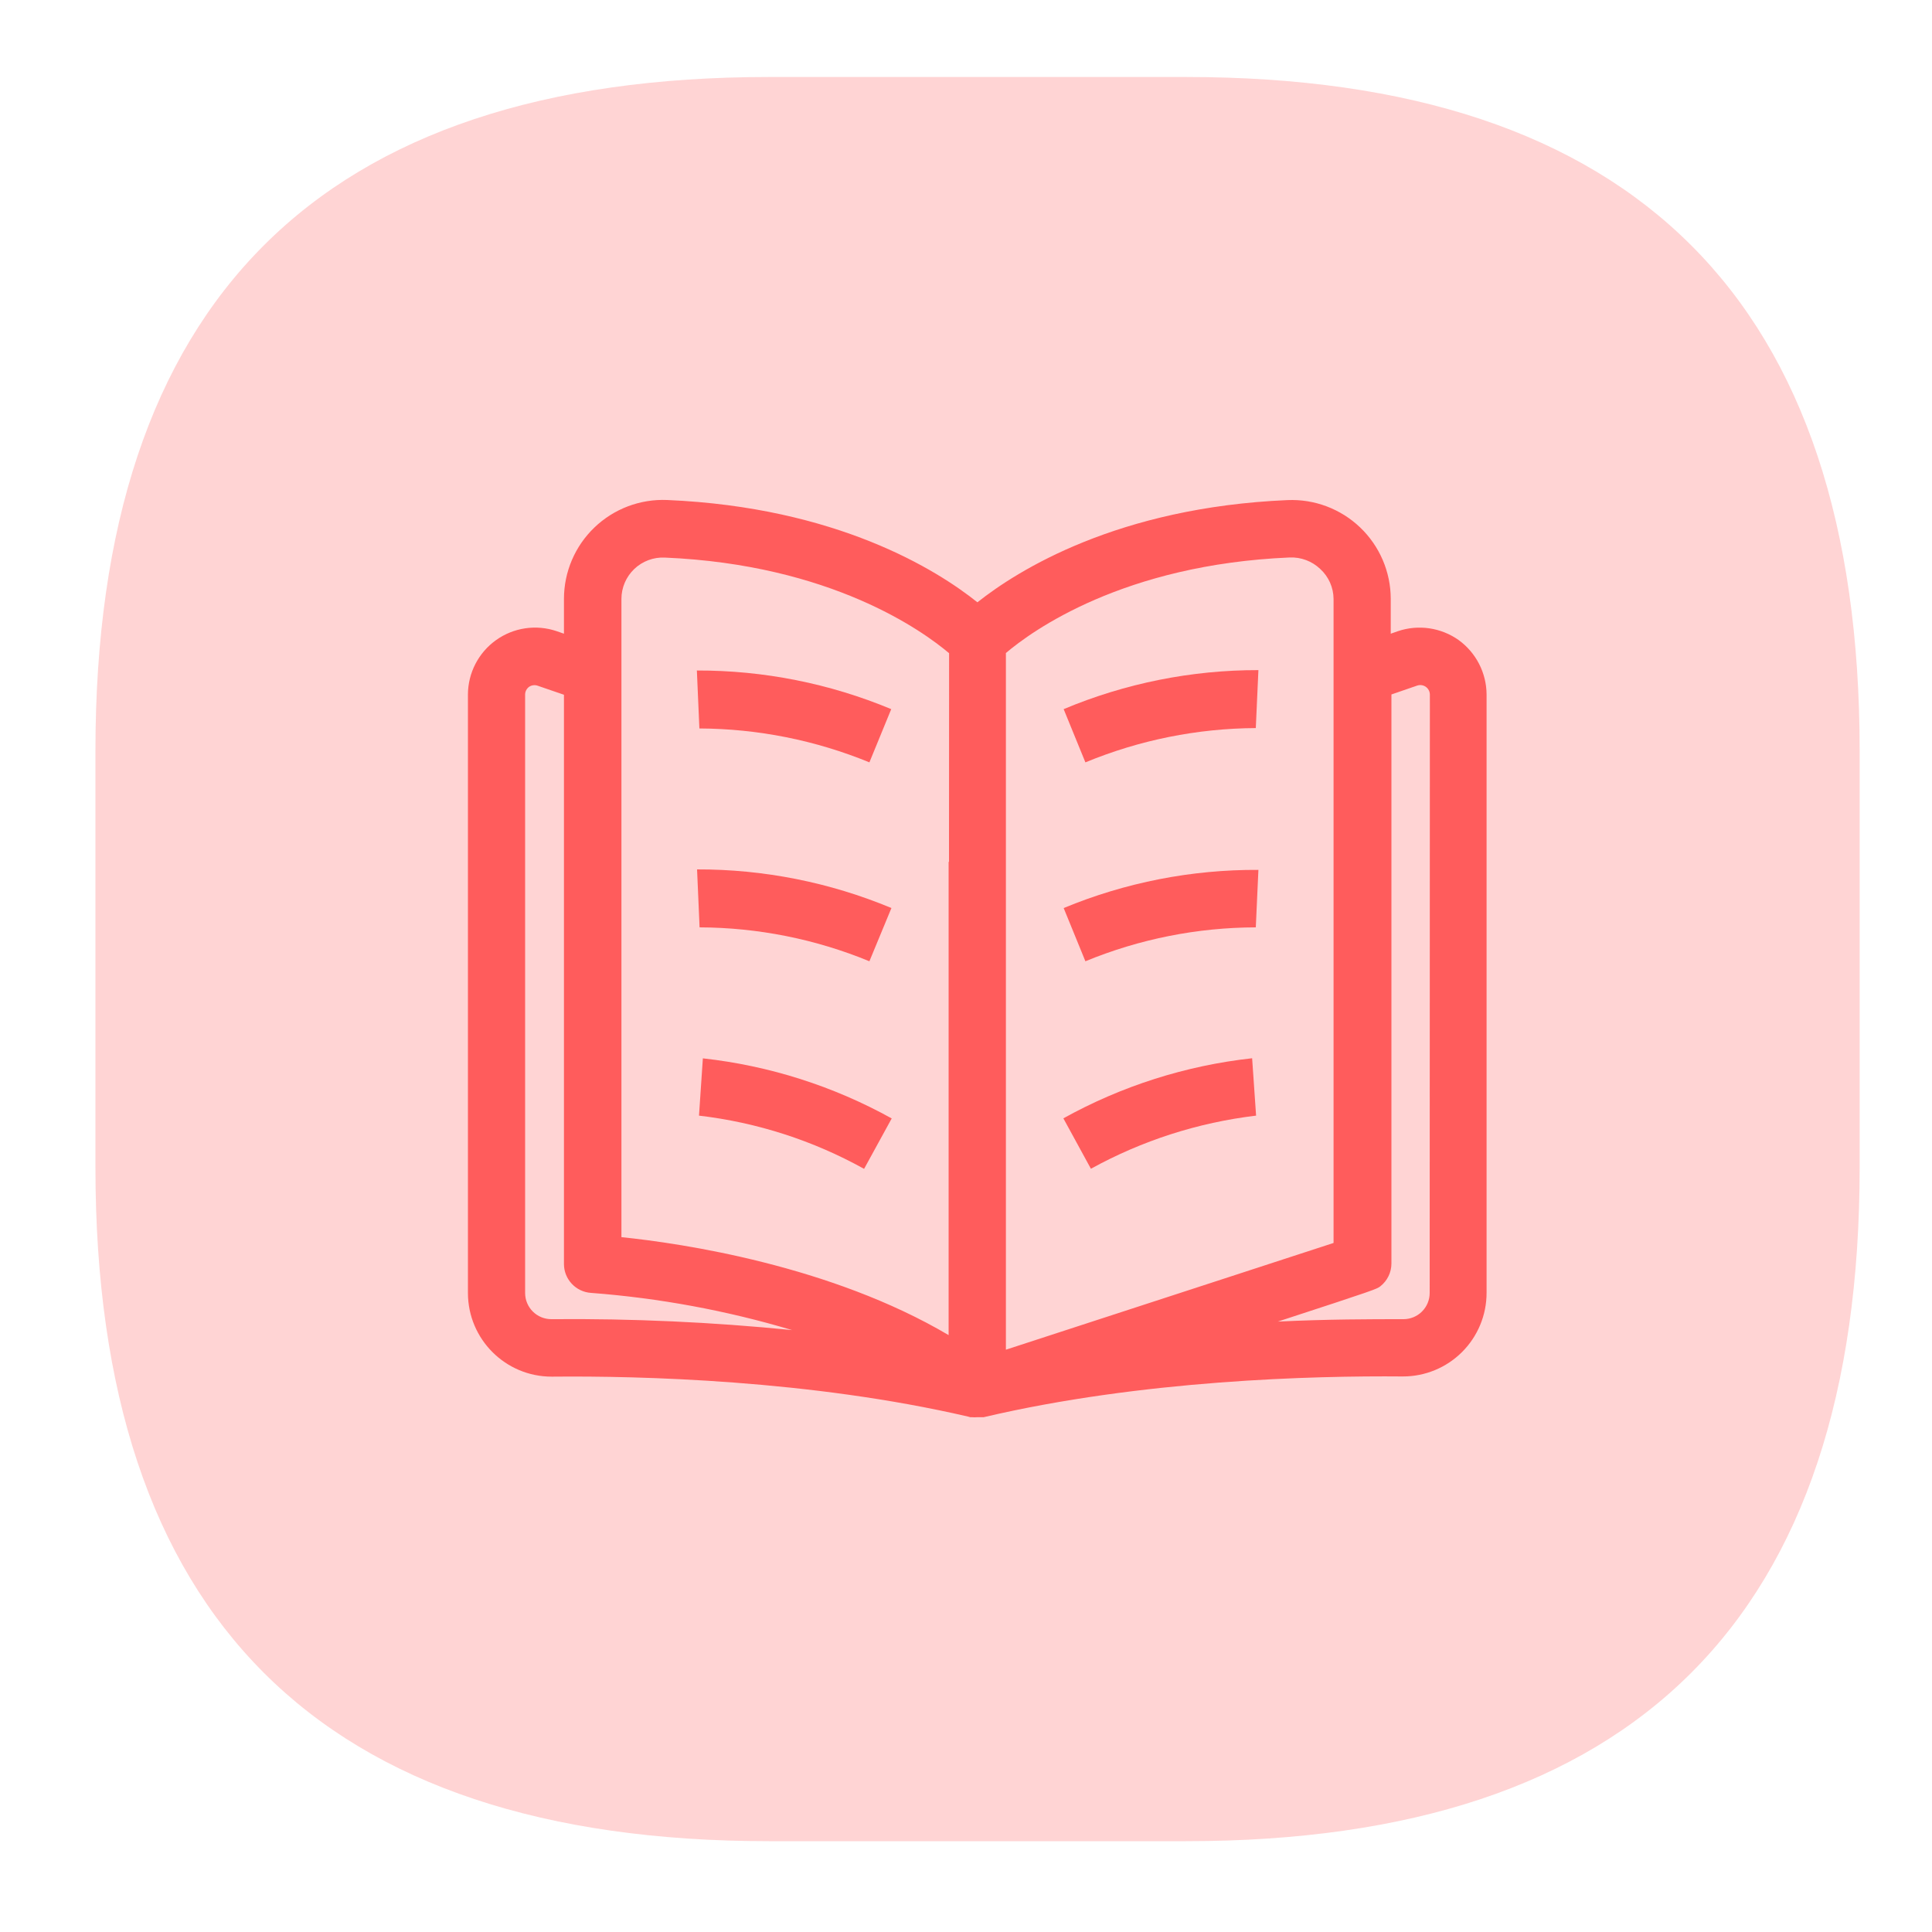
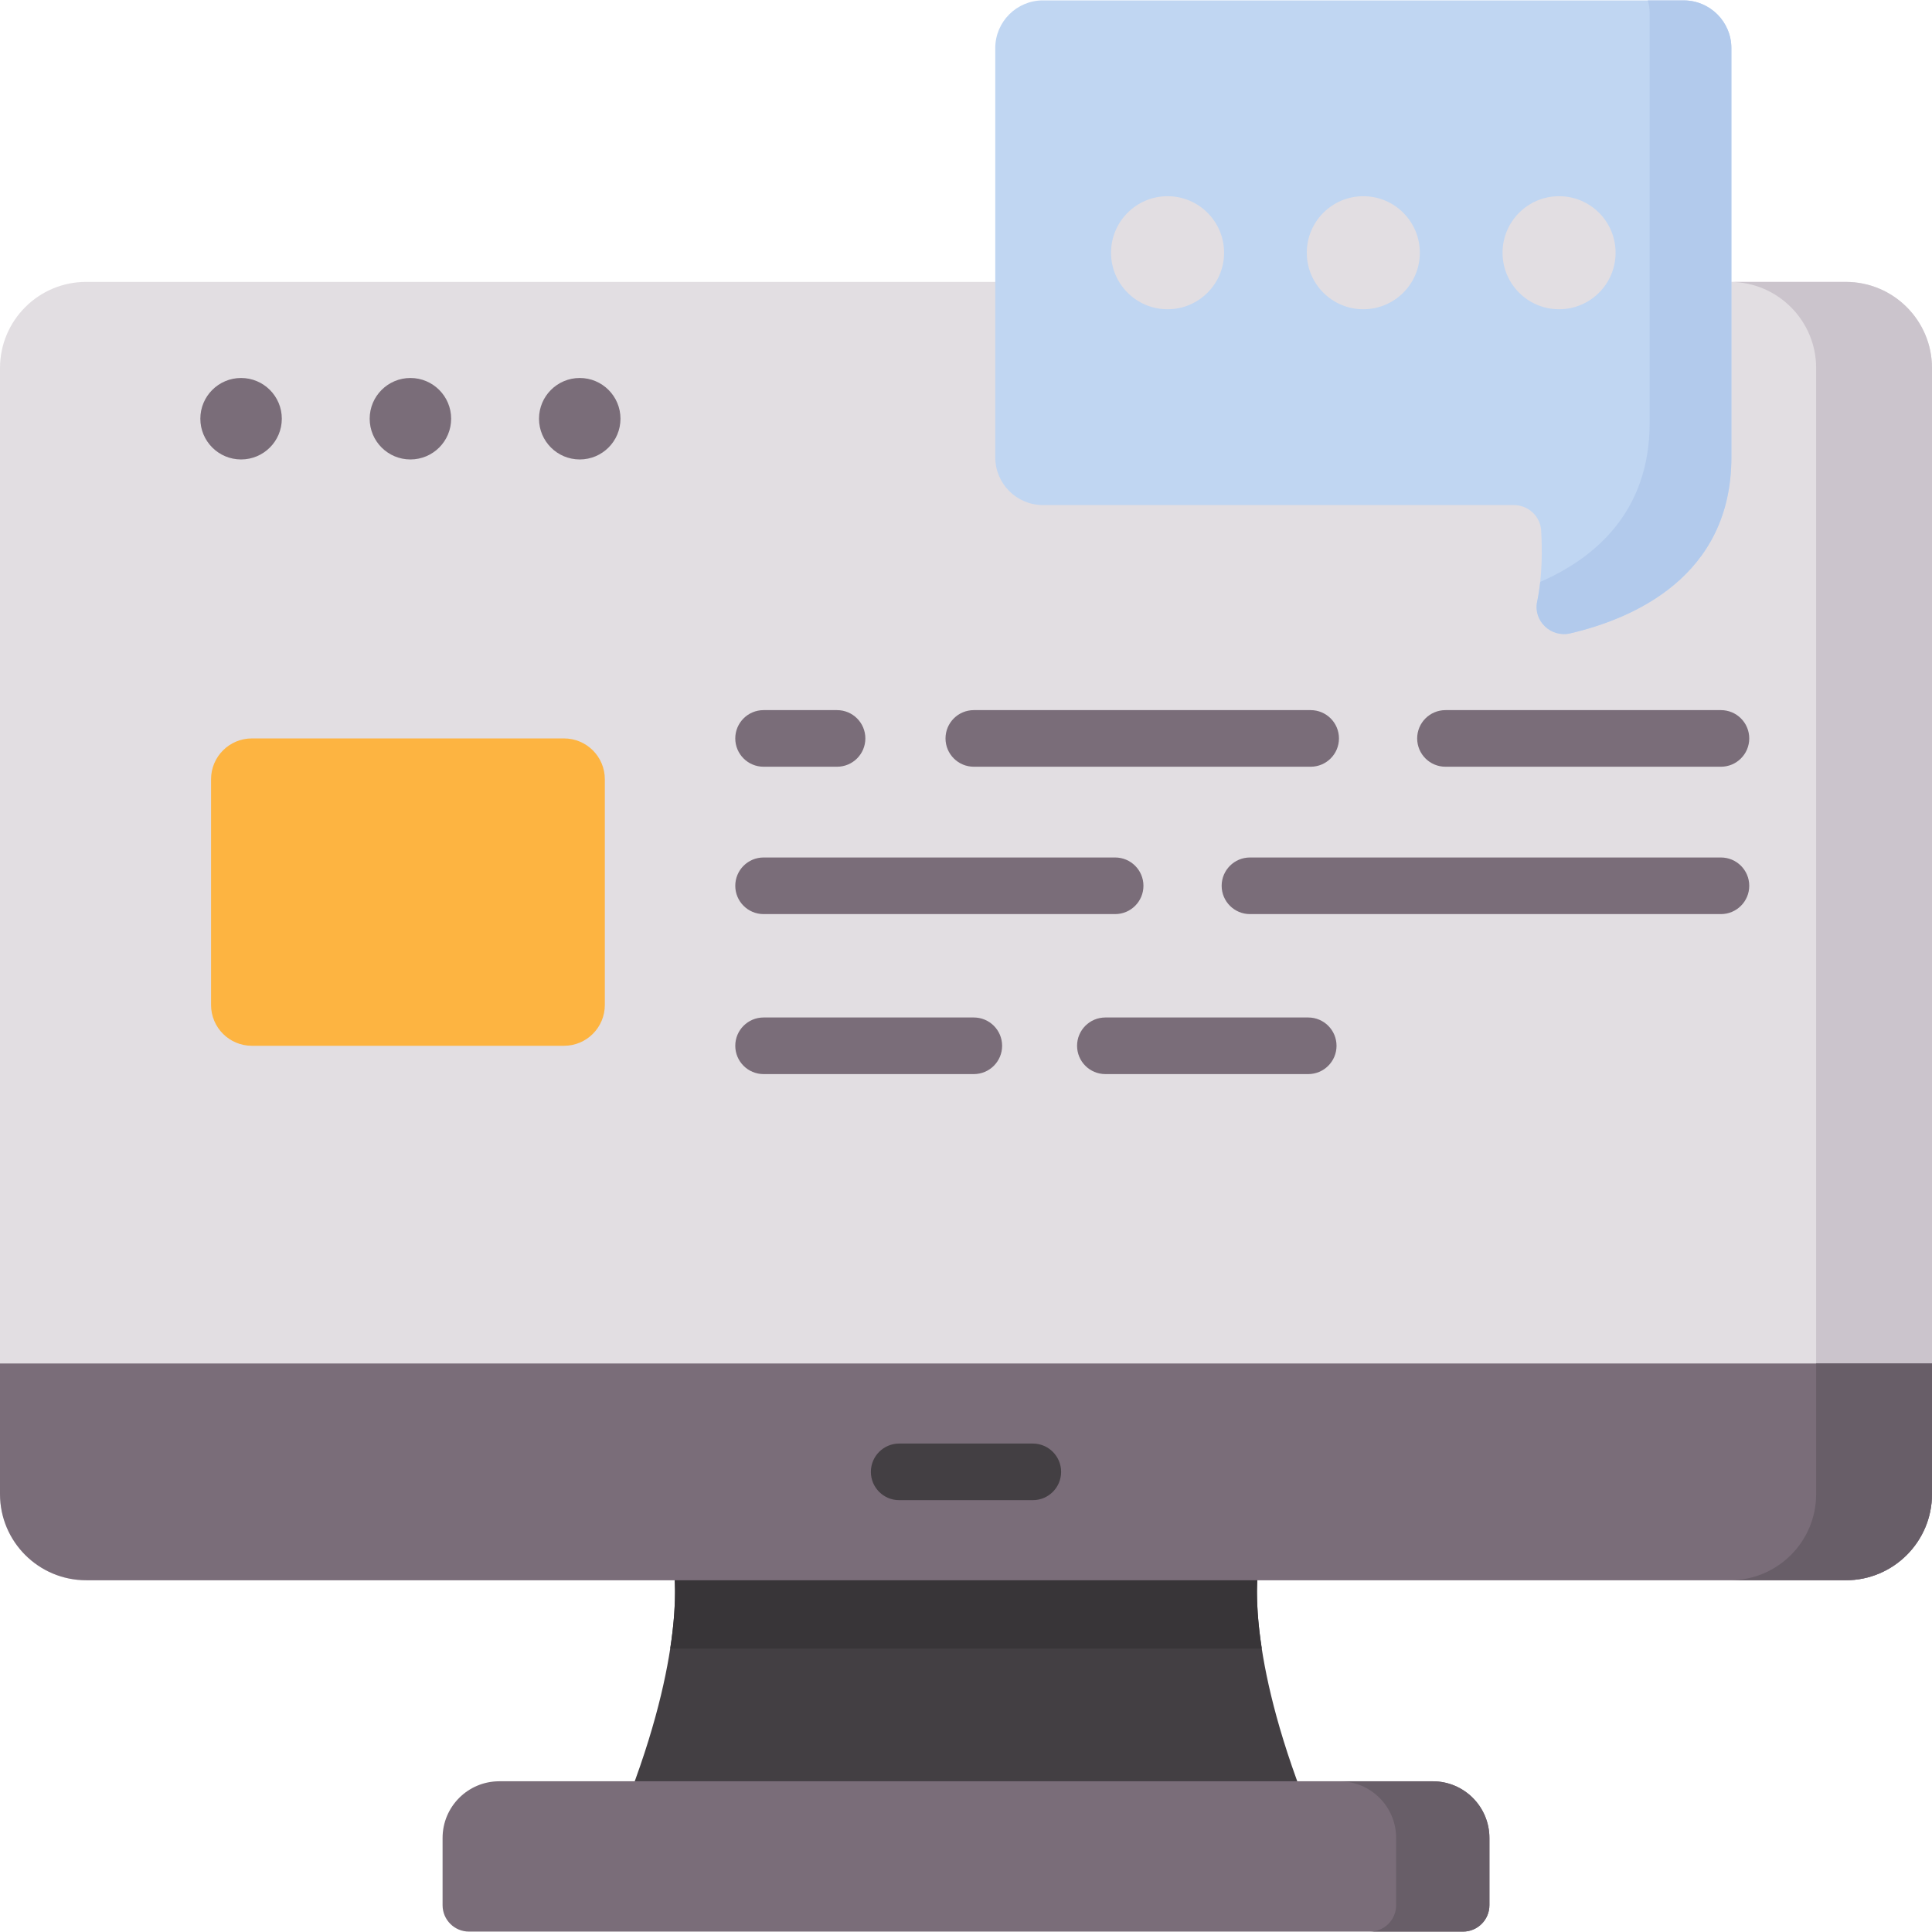
<svg xmlns="http://www.w3.org/2000/svg" class="icon" style="width: 1em;height: 1em;vertical-align: middle;fill: #000000;overflow: hidden;" version="1.1" viewBox="0 0 1024 1024">
-   <path d="M50.586 40.806m357.018 0l221.03 0q357.018 0 357.018 357.018l0 221.03q0 357.018-357.018 357.018l-221.03 0q-357.018 0-357.018-357.018l0-221.03q0-357.018 357.018-357.018Z" fill="#FFD4D4" />
-   <path d="M460.8 404.07l11.571-28.211a265.83 265.83 0 0 0-103.014-20.48l1.331 30.72A239.872 239.872 0 0 1 460.8 404.07zM460.8 509.491L472.474 481.28a265.83 265.83 0 0 0-103.014-20.48l1.331 30.72A238.643 238.643 0 0 1 460.8 509.491zM370.483 591.309A236.954 236.954 0 0 1 457.984 619.52l14.643-26.726a266.65 266.65 0 0 0-100.096-31.846z" fill="#FF5C5C" />
-   <path d="M773.12 339.251a35.84 35.84 0 0 0-32.205-4.71l-3.789 1.331V317.44a52.48 52.48 0 0 0-54.733-52.378c-89.907 3.84-142.899 37.171-164.352 54.17C496.64 302.08 443.597 268.851 353.587 265.011A52.48 52.48 0 0 0 298.906 317.44v18.432l-3.84-1.331a35.584 35.584 0 0 0-47.053 33.587v317.184a44.39 44.39 0 0 0 44.39 44.339h0.41c46.541-0.461 136.755 1.792 220.16 21.146l1.331 0.358h1.024a13.261 13.261 0 0 0 2.458 0h3.533c84.07-19.763 175.053-22.016 221.798-21.606h0.41a44.288 44.288 0 0 0 44.39-44.339V368.128a35.84 35.84 0 0 0-14.797-28.877z m-480.768 359.936a13.875 13.875 0 0 1-14.029-13.875V368.128a5.12 5.12 0 0 1 2.099-4.096 5.12 5.12 0 0 1 4.762-0.512l13.722 4.71v301.67a15.36 15.36 0 0 0 14.387 15.36A506.368 506.368 0 0 1 419.84 704.973a1176.166 1176.166 0 0 0-127.283-5.786z m210.432-242.381v250.829c-62.464-36.915-141.363-48.64-173.414-51.917V317.44a21.965 21.965 0 0 1 22.938-21.914c88.166 3.738 136.806 38.912 150.733 50.688 0 15.821-0.051 58.266-0.051 110.592z m30.362 258.56V346.112c13.824-11.725 62.259-46.899 150.374-50.637a22.118 22.118 0 0 1 16.23 6.093 21.709 21.709 0 0 1 7.066 15.872v341.35l-63.795 20.787z m224.614-30.054a13.875 13.875 0 0 1-13.926 13.875c-17.152 0-40.141 0-66.56 1.28 52.224-17.05 52.48-17.254 54.374-18.739a15.36 15.36 0 0 0 5.837-11.981V368.077l13.67-4.71a5.12 5.12 0 0 1 4.557 0.666 5.12 5.12 0 0 1 2.15 4.096z" fill="#FF5C5C" />
-   <path d="M563.763 375.859l11.52 28.211A239.872 239.872 0 0 1 665.6 385.894l1.382-30.72a265.677 265.677 0 0 0-103.219 20.685zM563.763 481.28l11.52 28.211A238.643 238.643 0 0 1 665.6 491.52l1.382-30.464A265.677 265.677 0 0 0 563.763 481.28zM563.61 592.742l14.592 26.726a240.077 240.077 0 0 1 87.552-28.16l-2.099-30.413a266.24 266.24 0 0 0-100.045 31.846z" fill="#FF5C5C" />
+   <path d="M978.318 837.564H45.68c-25.228 0-45.68-20.452-45.68-45.68V195.092c0-25.228 20.452-45.68 45.68-45.68h932.638c25.228 0 45.68 20.452 45.68 45.68v596.794c-0.002 25.228-20.452 45.678-45.68 45.678z" fill="#E2DEE2" />
+   <path d="M1024 195.086v596.806c0 25.216-20.454 45.67-45.692 45.67h-61.382c25.216 0 45.67-20.454 45.67-45.67V195.086c0-25.216-20.454-45.67-45.67-45.67h61.382c25.238 0 45.692 20.454 45.692 45.67z" fill="#CBC4CC" />
+   <path d="M666.896 832H357.1s6.884 39.41-22.948 118.23h355.694C660.012 871.41 666.896 832 666.896 832z" fill="#433F43" />
+   <path d="M355.23 873.778c4.296-27.86 1.874-41.778 1.874-41.778h309.81s-2.446 13.918 1.852 41.778z" fill="#383538" />
+   <path d="M978.318 837.564H45.68c-25.228 0-45.68-20.452-45.68-45.68v-69.218h1023.996v69.218c0 25.23-20.45 45.68-45.678 45.68z" fill="#7A6D79" />
+   <path d="M547.416 795.116H476.58a15 15 0 0 1 0-30h70.836a15 15 0 0 1 0 30z" fill="#433F43" />
+   <path d="M1024 722.676v69.216c0 25.216-20.454 45.67-45.692 45.67h-61.382c25.216 0 45.67-20.454 45.67-45.67v-69.216z" fill="#685E68" />
+   <path d="M912.136 406.38h-146.006a15 15 0 0 1 0-30h146.006a15 15 0 0 1 0 30zM694.678 406.38h-178.534a15 15 0 0 1 0-30h178.534a15 15 0 0 1 0 30zM443.658 406.38h-38.95a15 15 0 0 1 0-30h38.95a15 15 0 0 1 0 30zM912.136 484.488H662.5a15 15 0 0 1 0-30h249.636a15 15 0 0 1 0 30zM591.048 484.488h-186.338a15 15 0 0 1 0-30h186.338a15 15 0 0 1 0 30zM516.146 569.29h-111.436a15 15 0 0 1 0-30h111.436a15 15 0 0 1 0 30zM693.39 569.29h-107.52a15 15 0 0 1 0-30h107.52a15 15 0 0 1 0 30z" fill="#7A6D79" />
+   <path d="M298.94 554.288H133.496c-11.946 0-21.632-9.684-21.632-21.632v-119.644c0-11.946 9.684-21.632 21.632-21.632h165.444c11.946 0 21.632 9.684 21.632 21.632v119.644c-0.002 11.948-9.686 21.632-21.632 21.632z" fill="#FDB441" />
+   <path d="M127.776 221.93m-21.59 0a21.59 21.59 0 1 0 43.18 0 21.59 21.59 0 1 0-43.18 0Z" fill="#7A6D79" />
+   <path d="M217.526 221.93m-21.59 0a21.59 21.59 0 1 0 43.18 0 21.59 21.59 0 1 0-43.18 0Z" fill="#7A6D79" />
+   <path d="M307.276 221.93m-21.59 0a21.59 21.59 0 1 0 43.18 0 21.59 21.59 0 1 0-43.18 0Z" fill="#7A6D79" />
+   <path d="M892.356 0.206H552.812c-13.974 0-25.302 11.328-25.302 25.302v216.884c0 13.974 11.328 25.302 25.302 25.302h249.58c7.662 0 14.038 5.96 14.468 13.61 0.574 10.176 0.61 24.52-2.13 37.538-2.158 10.258 7.298 19.224 17.508 16.848 32.896-7.654 85.418-29.816 85.418-93.3V25.51c0.002-13.974-11.326-25.304-25.3-25.304z" fill="#C0D6F2" />
+   <path d="M917.664 25.512V242.4c0 63.484-52.536 85.63-85.422 93.3-10.206 2.372-19.67-6.598-17.506-16.846a109.08 109.08 0 0 0 1.628-10.434c28.598-12.474 58-36.846 58-84.35V7.182c0-2.412-0.35-4.762-0.99-6.97h18.97c13.98 0 25.32 11.32 25.32 25.3z" fill="#B2CAEC" />
+   <path d="M618.83 133.952m-29.956 0a29.956 29.956 0 1 0 59.912 0 29.956 29.956 0 1 0-59.912 0Z" fill="#E2DEE2" />
+   <path d="M722.584 133.952m-29.956 0a29.956 29.956 0 1 0 59.912 0 29.956 29.956 0 1 0-59.912 0Z" fill="#E2DEE2" />
+   <path d="M826.338 133.952m-29.956 0a29.956 29.956 0 1 0 59.912 0 29.956 29.956 0 1 0-59.912 0Z" fill="#E2DEE2" />
+   <path d="M775.43 1023.786H248.566a13.99 13.99 0 0 1-13.99-13.99V974.16c0-16.596 13.452-30.048 30.048-30.048h494.752c16.596 0 30.048 13.452 30.048 30.048v35.636a13.994 13.994 0 0 1-13.994 13.99z" fill="#7A6D79" />
+   <path d="M789.422 974.162v35.632a14 14 0 0 1-14 14H726a13.982 13.982 0 0 0 13.98-14v-35.632c0-16.598-13.444-30.042-30.042-30.042h49.444c16.596 0 30.04 13.444 30.04 30.042z" fill="#685E68" />
</svg>
